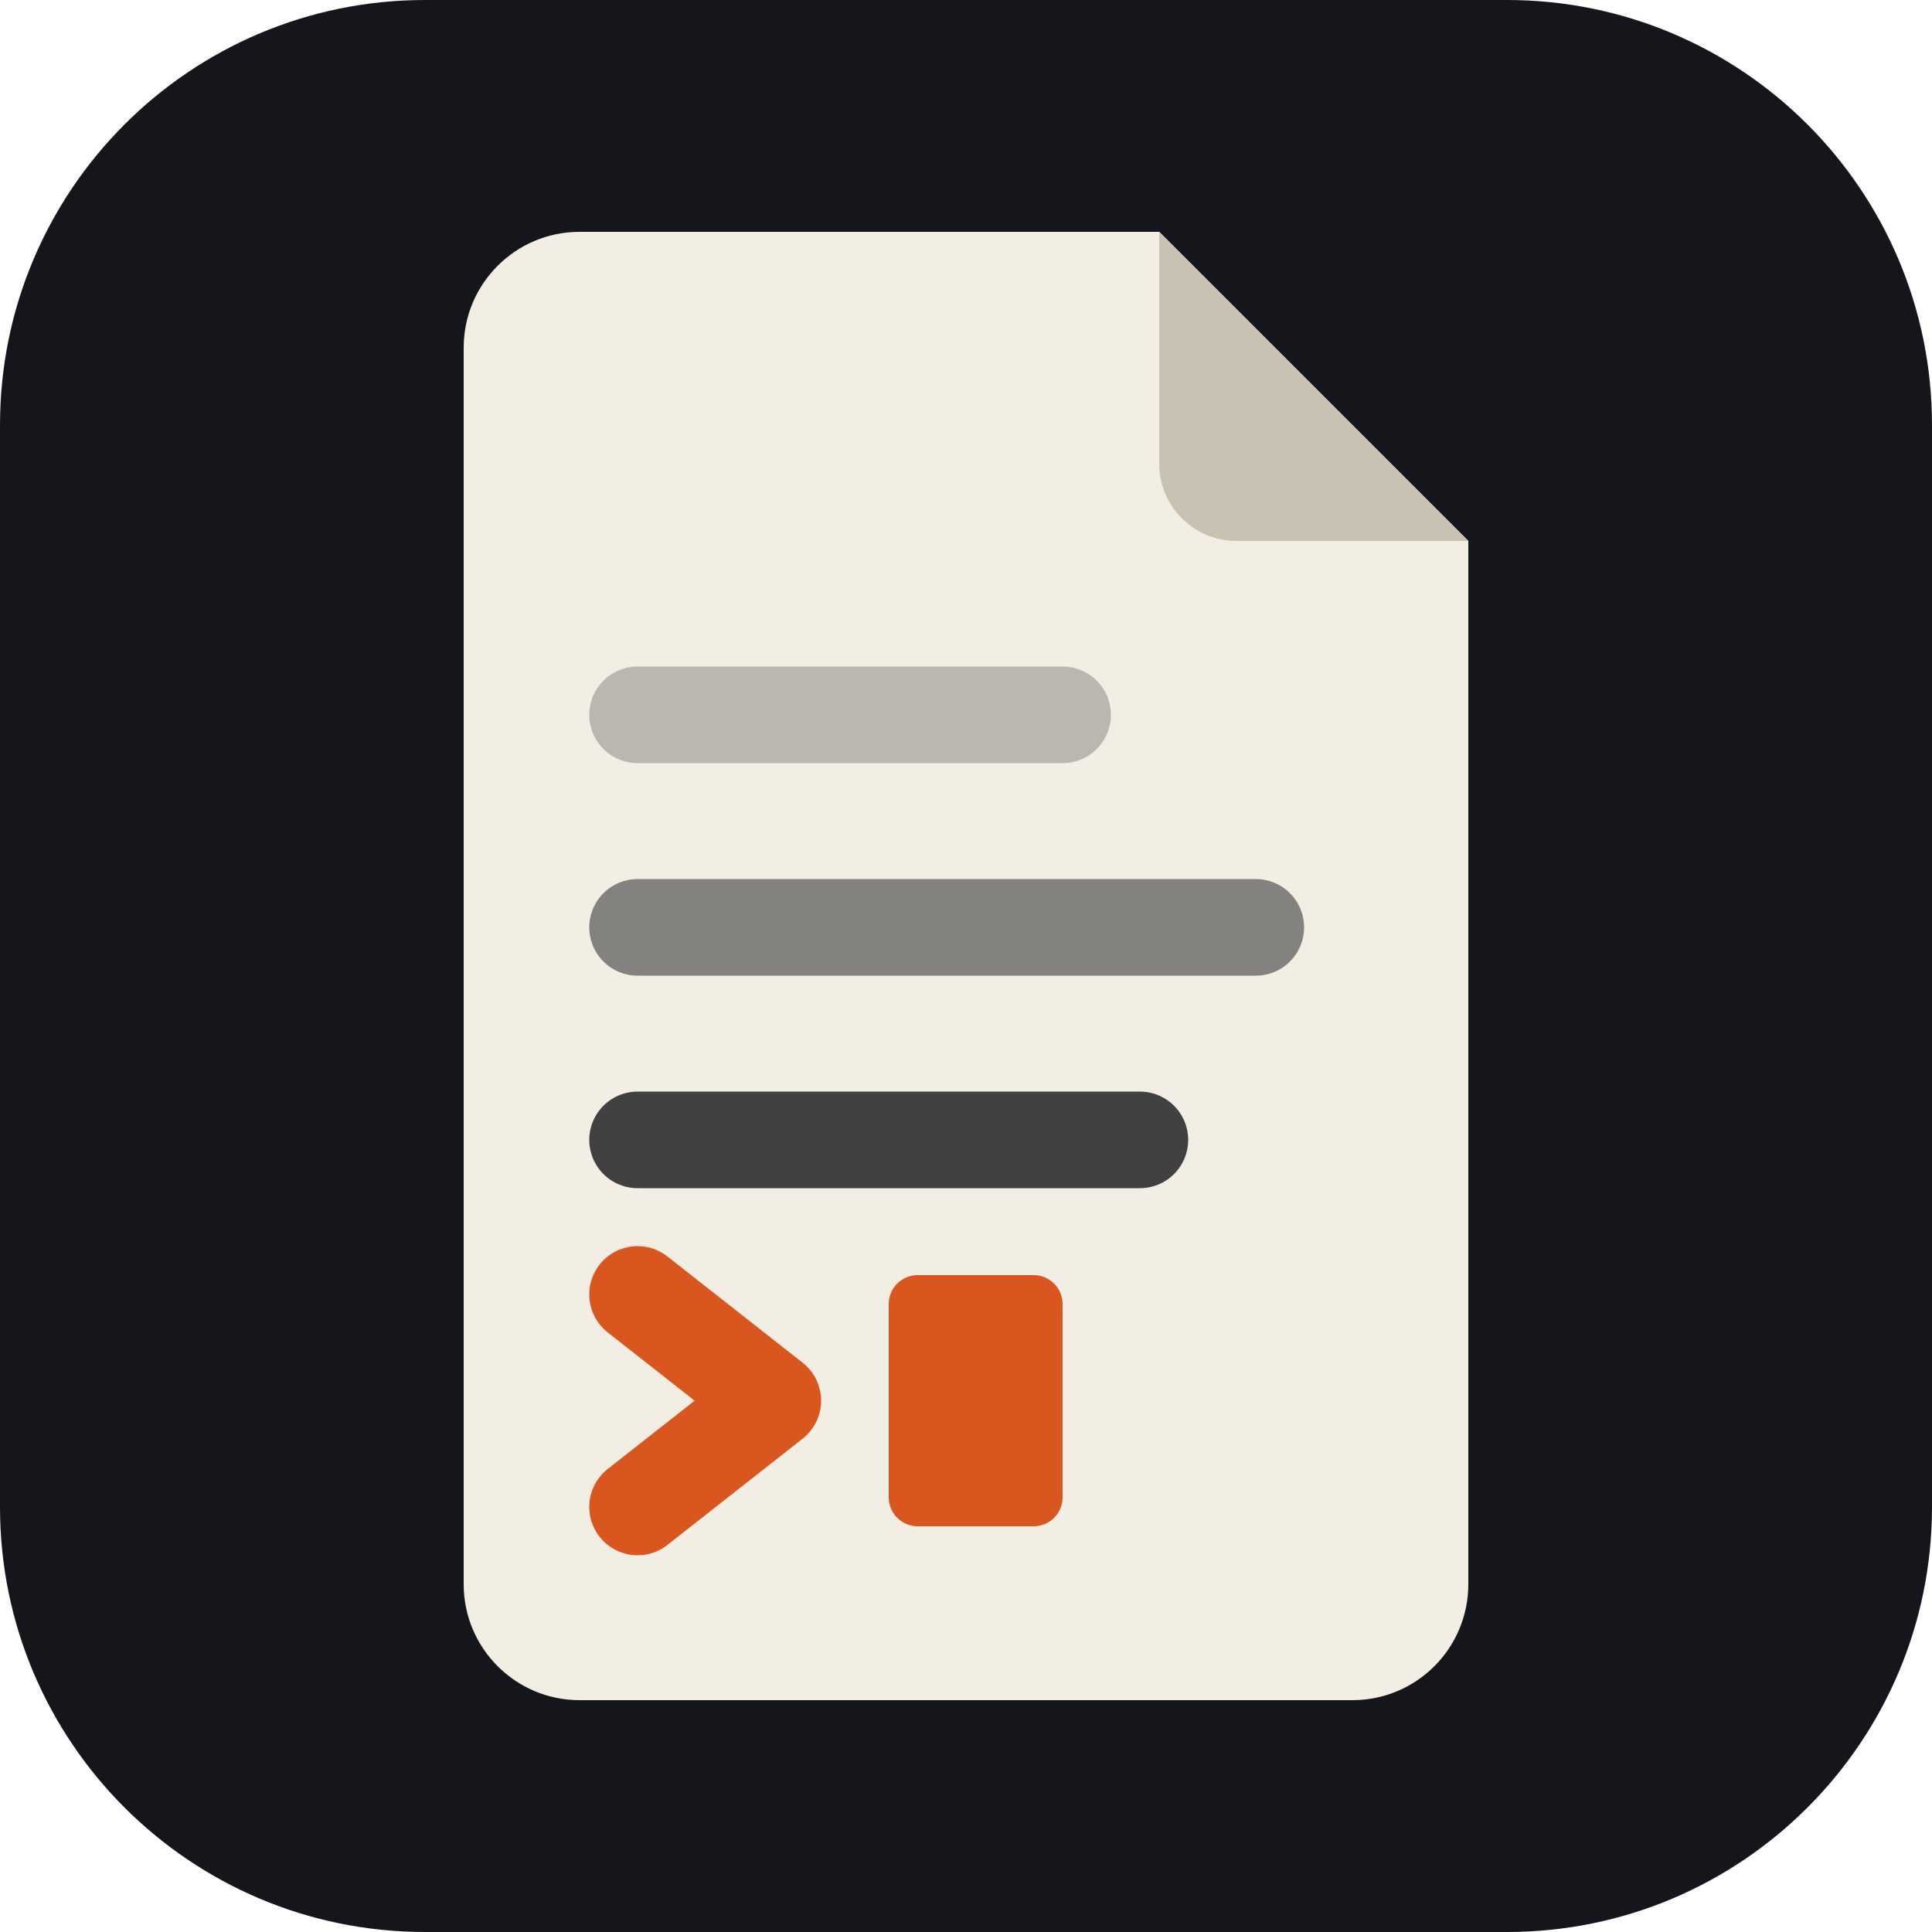
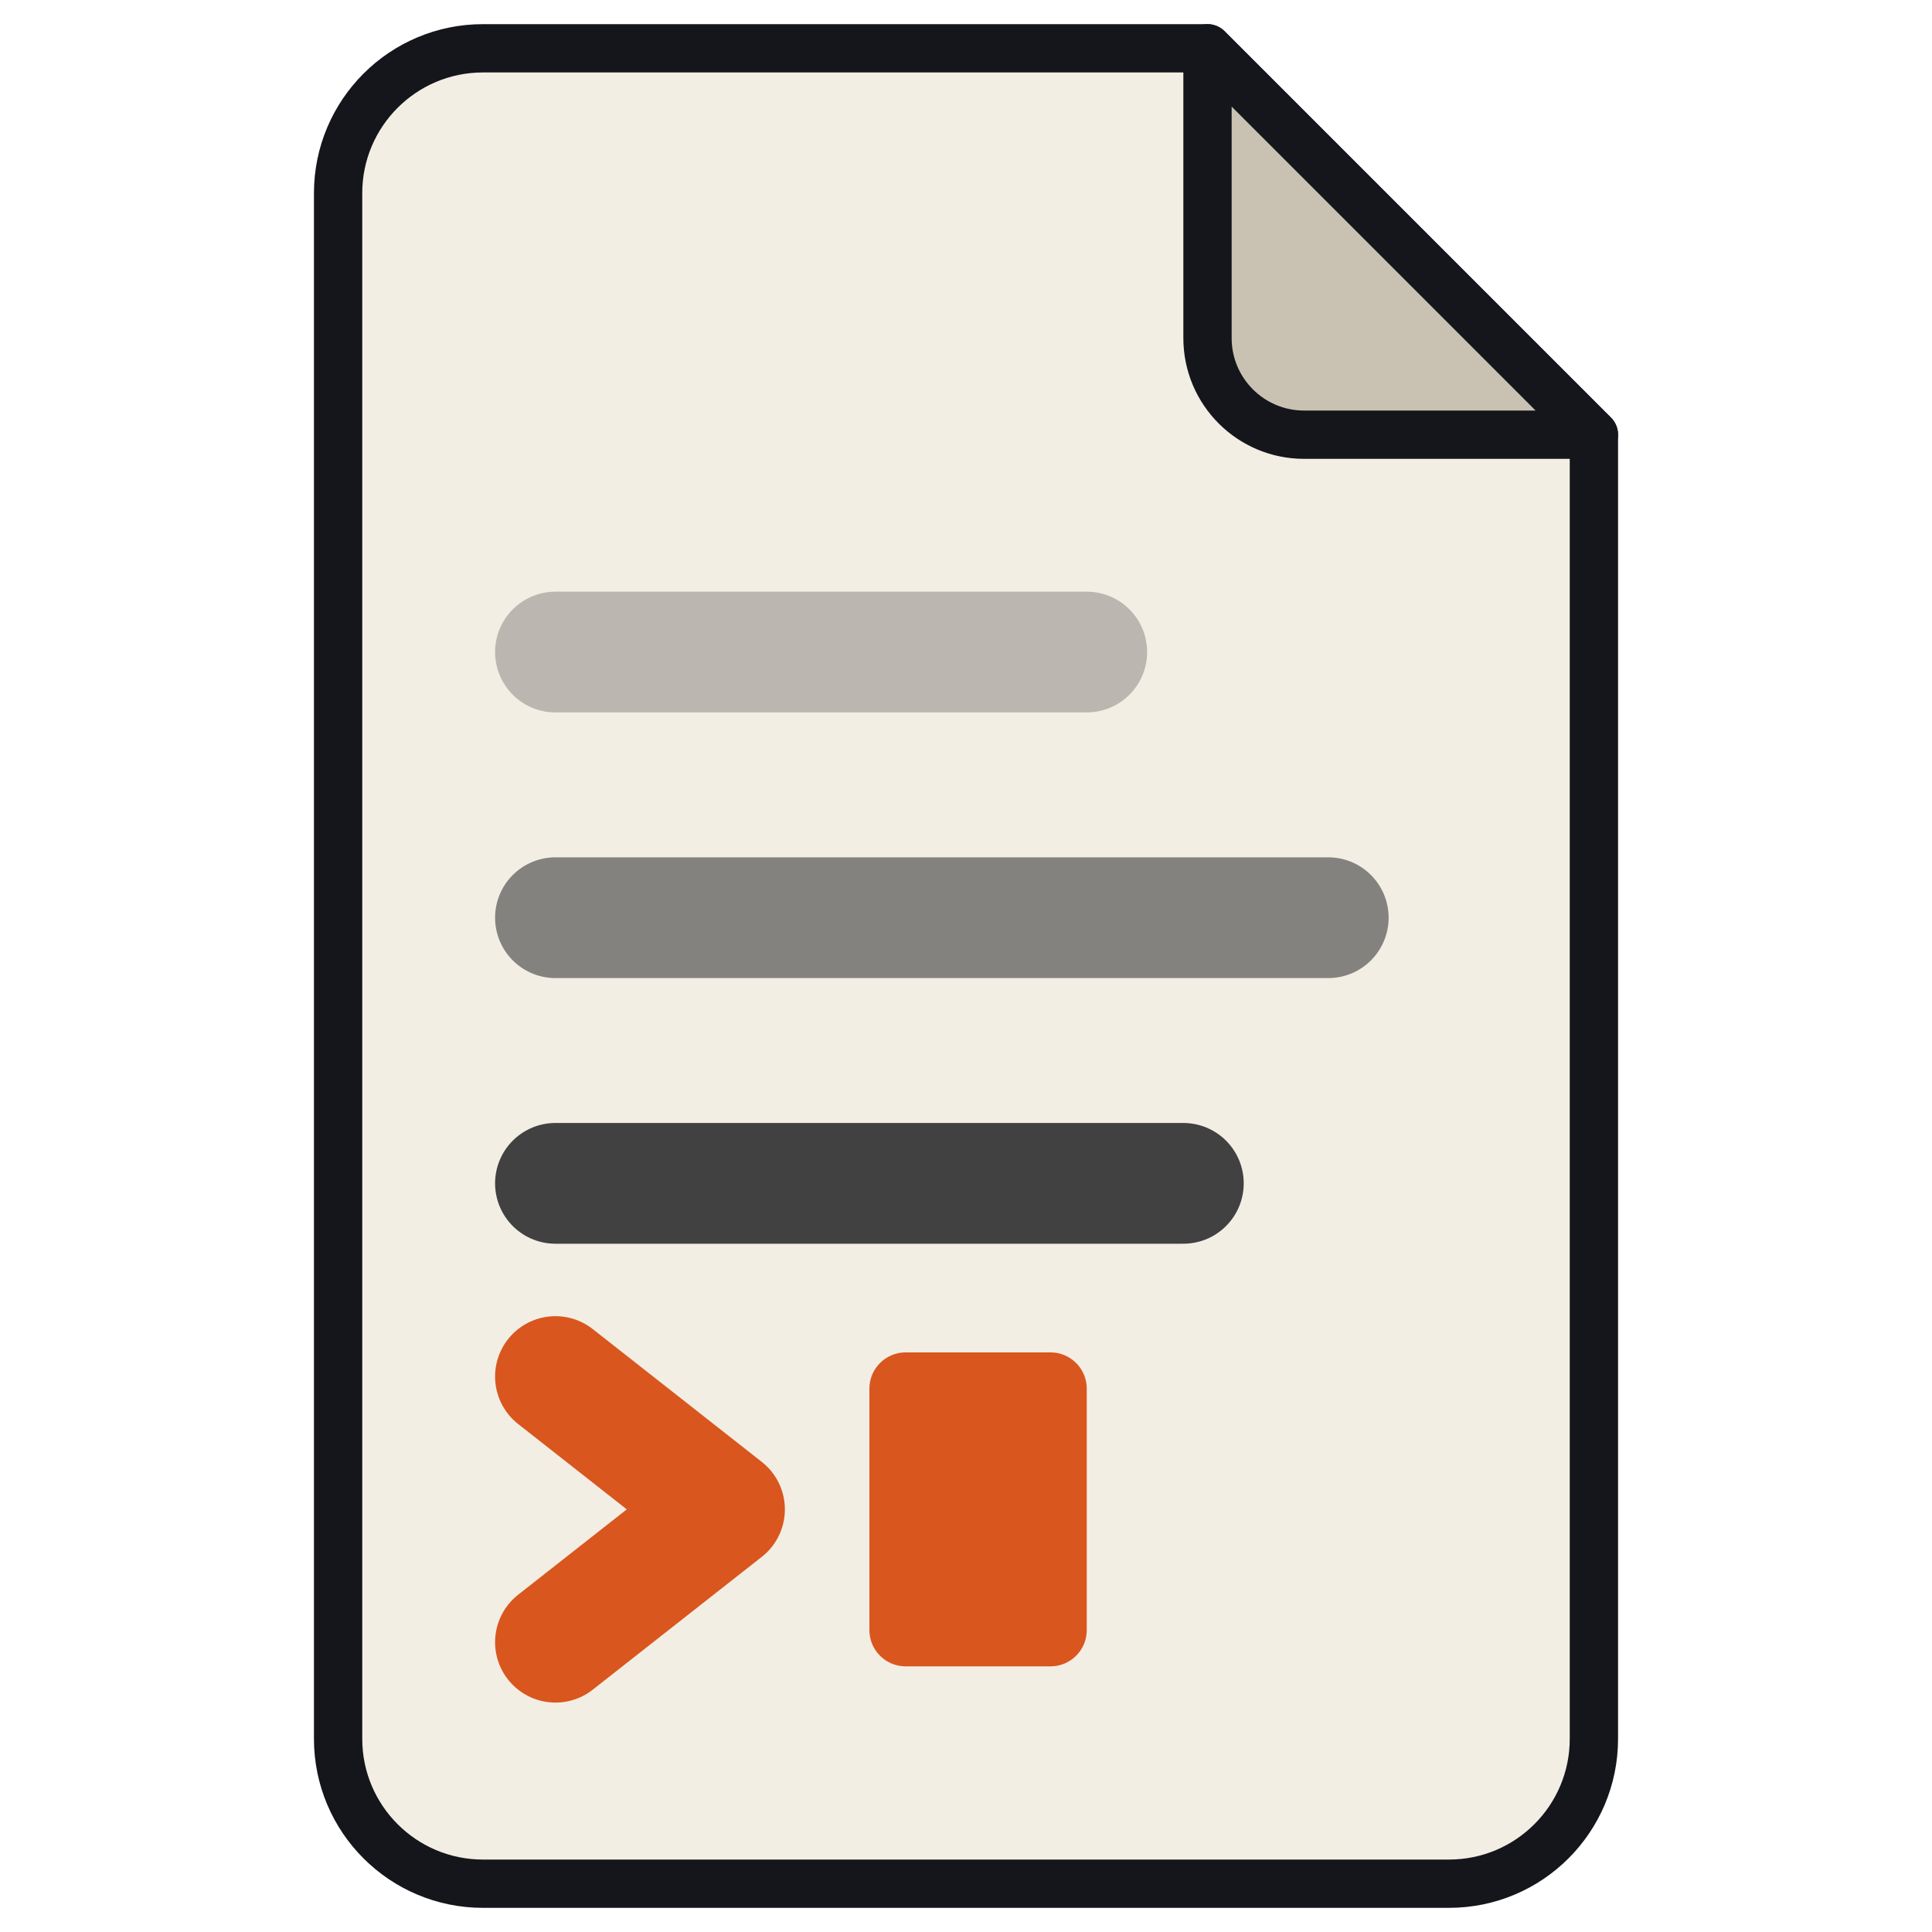
- <svg xmlns="http://www.w3.org/2000/svg" viewBox="0 0 100 100">
-   <rect width="100" height="100" rx="22" fill="#14161B" />
-   <path d="M24 18a6 6 0 0 1 6-6h30l16 16v54a6 6 0 0 1-6 6H30a6 6 0 0 1-6-6z" fill="#F3EEE3" />
-   <path d="M60 12v12a4 4 0 0 0 4 4h12z" fill="#C9C2B3" />
+ <svg xmlns="http://www.w3.org/2000/svg" viewBox="10 10 80 80">
+   <path d="M24 18a6 6 0 0 1 6-6h30l16 16v54a6 6 0 0 1-6 6H30a6 6 0 0 1-6-6z" fill="#F3EEE3" stroke="#14161B" stroke-width="2" stroke-linejoin="round" />
+   <path d="M60 12v12a4 4 0 0 0 4 4h12z" fill="#C9C2B3" stroke="#14161B" stroke-width="2" stroke-linejoin="round" />
  <g stroke="#14161B" stroke-width="5" stroke-linecap="round" fill="none">
    <path d="M33 37h22" stroke-opacity=".25" />
    <path d="M33 48h32" stroke-opacity=".5" />
    <path d="M33 59h26" stroke-opacity=".8" />
  </g>
  <path d="M33 67l7 5.5-7 5.5" stroke="#D9561F" stroke-width="5" stroke-linecap="round" stroke-linejoin="round" fill="none" />
  <rect x="46" y="66" width="9" height="13" rx="1.5" fill="#D9561F" />
</svg>
